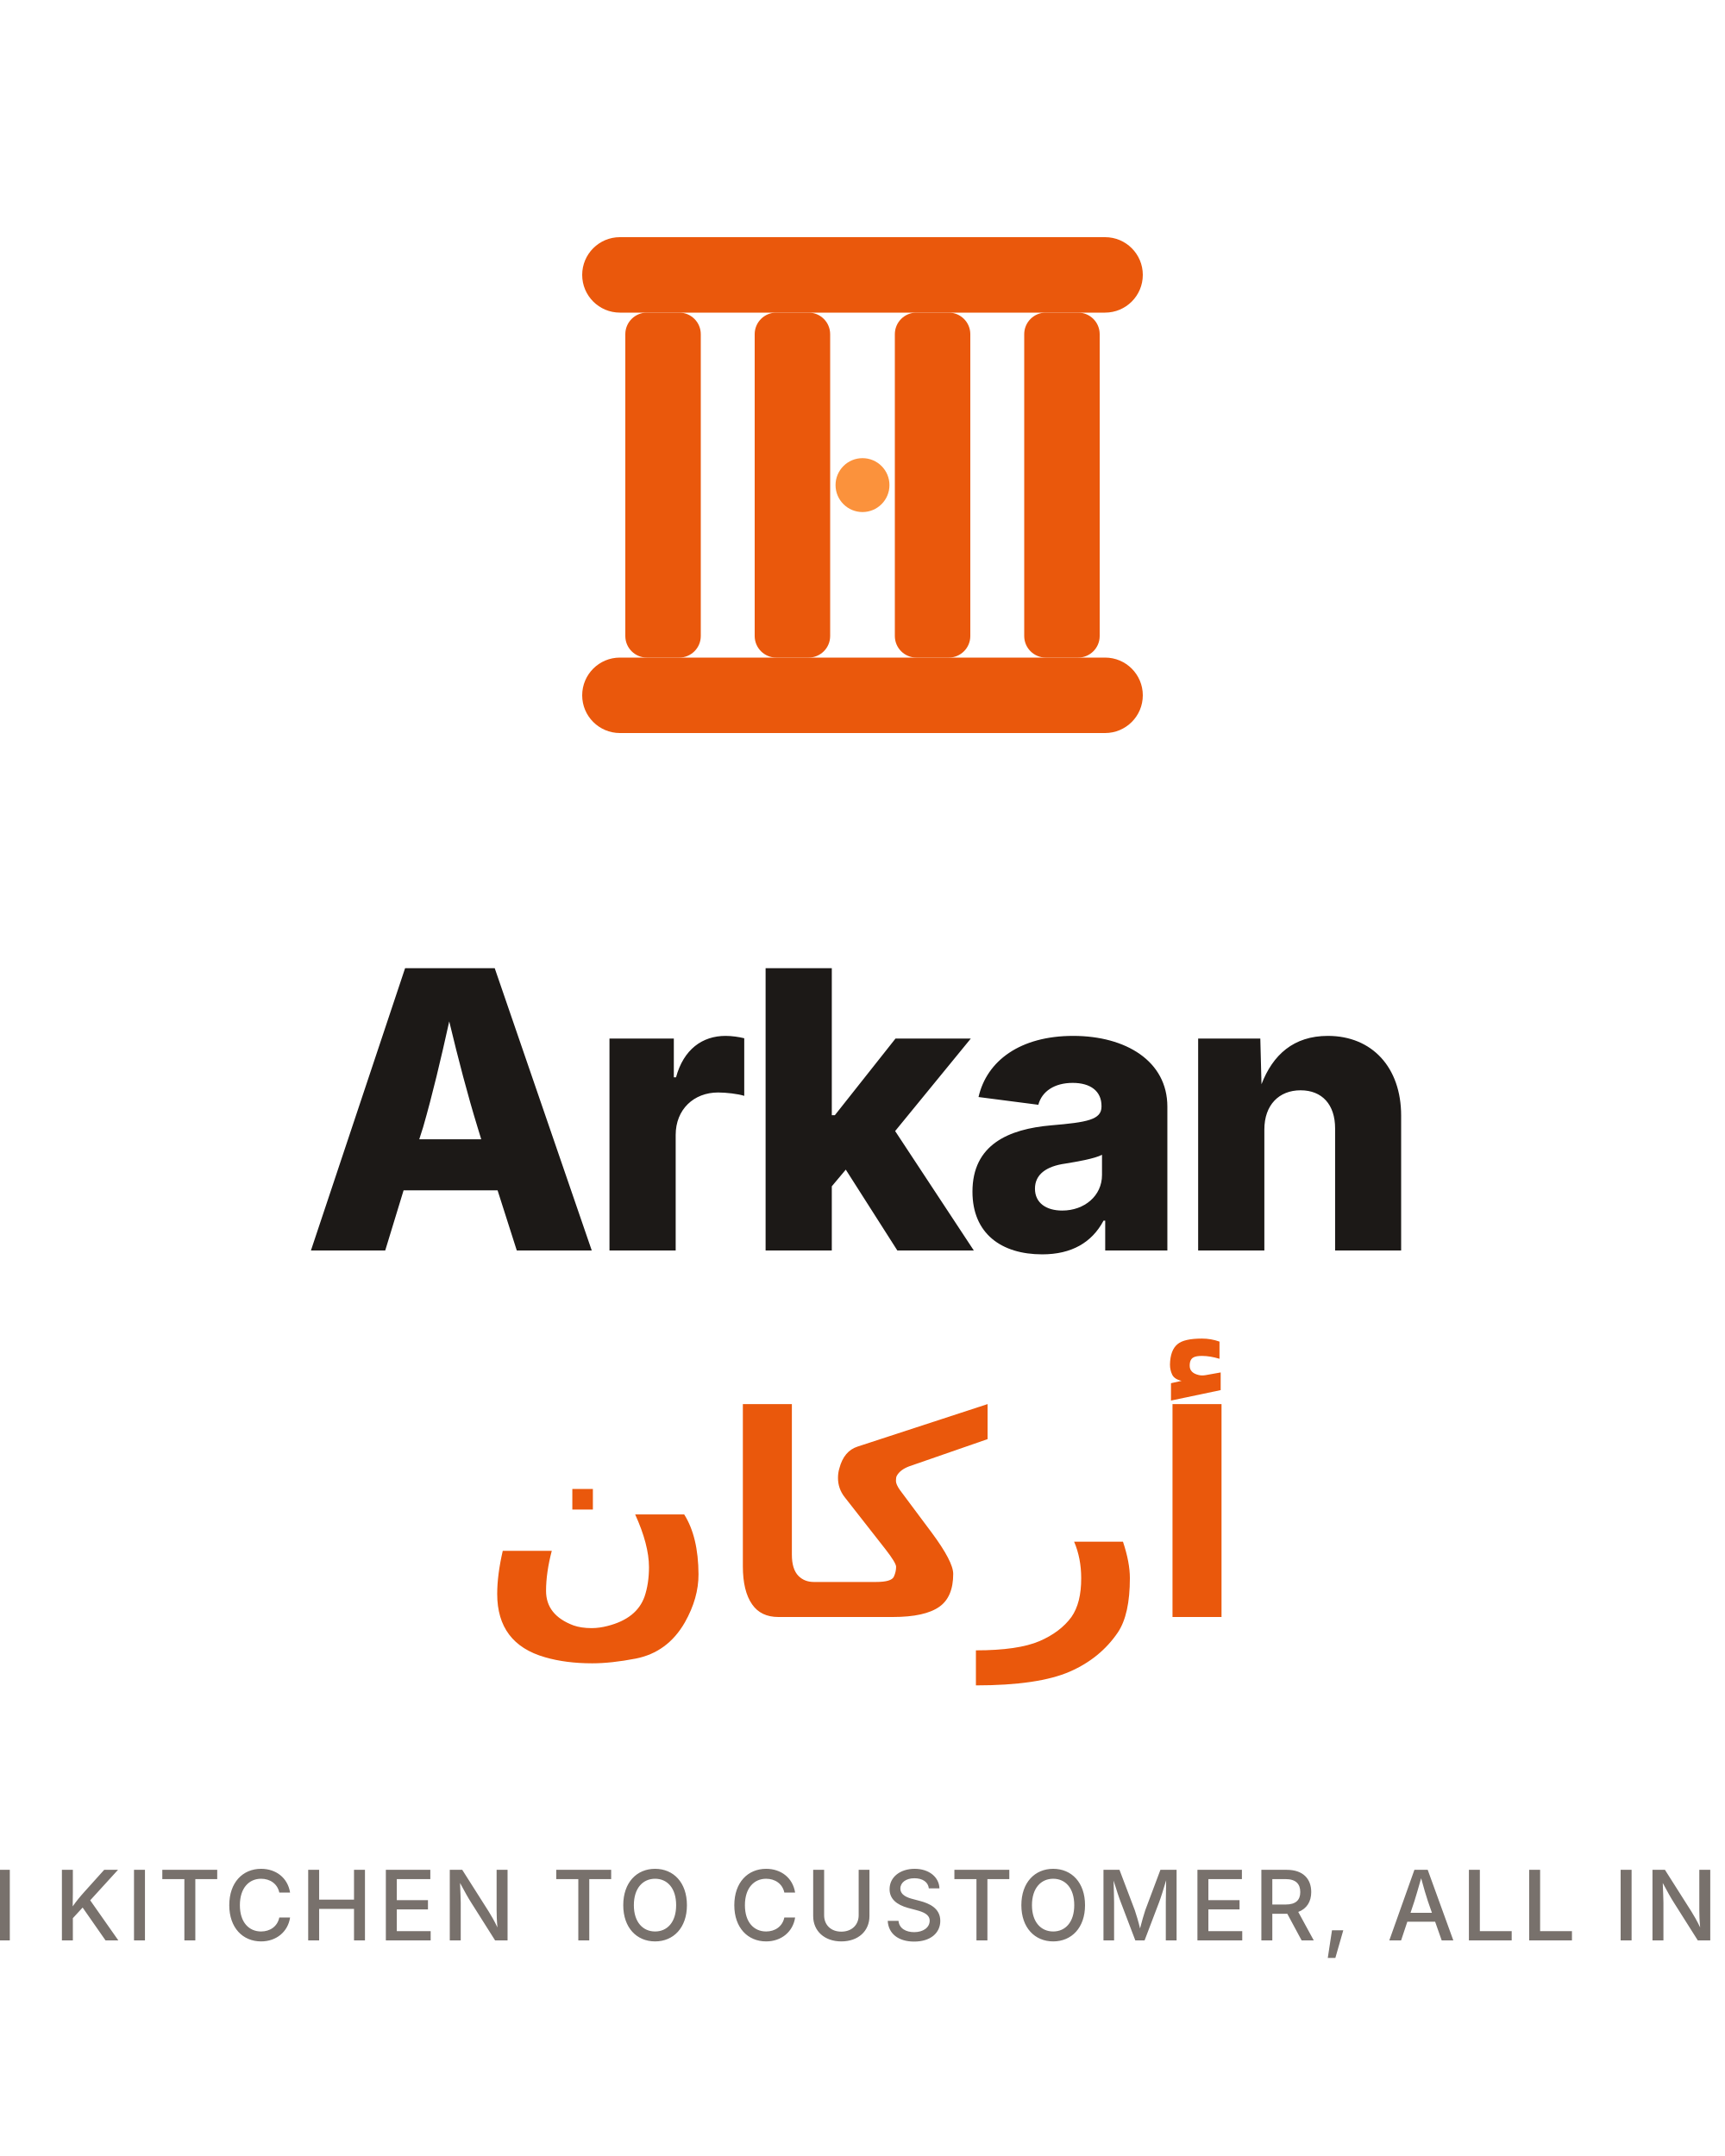
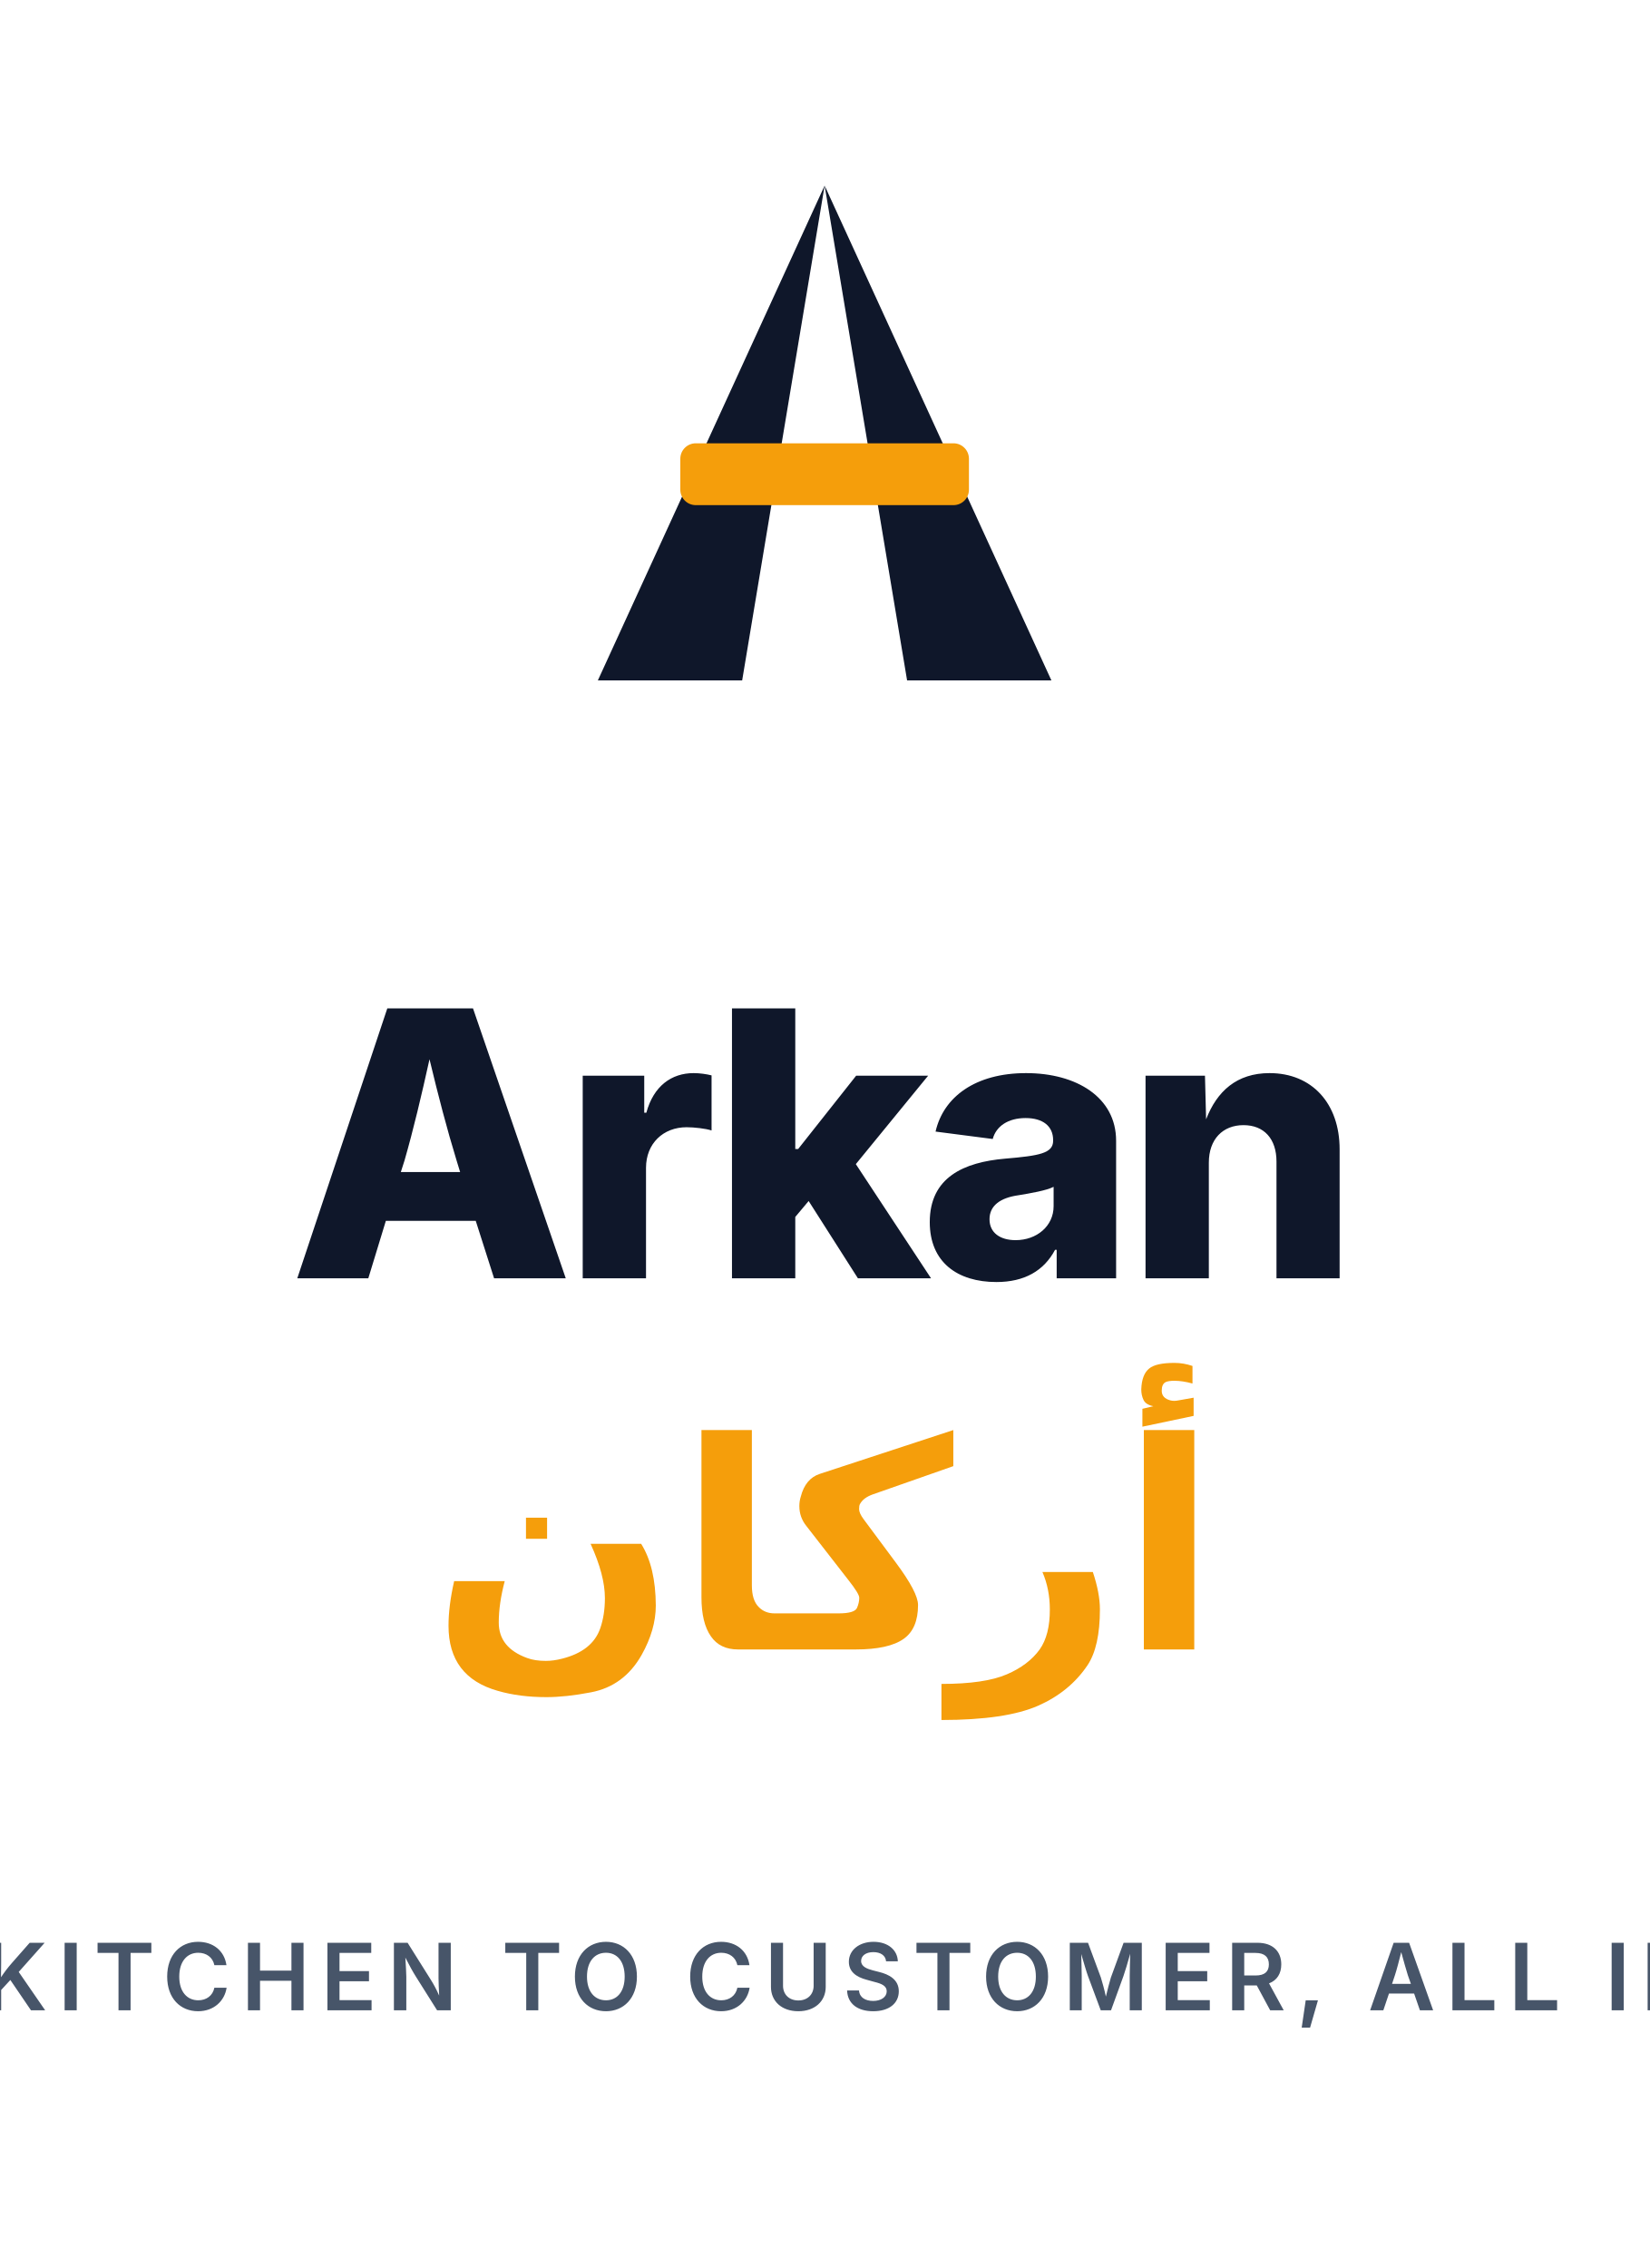
- <svg xmlns="http://www.w3.org/2000/svg" viewBox="0 0 160 200" fill="none" role="img" aria-label="Arkan">
-   <g transform="translate(48,8)">
-     <rect x="6" y="14" width="52" height="7" rx="3.5" fill="#ea580c" />
-     <rect x="10" y="21" width="7" height="32" rx="2" fill="#ea580c" />
-     <rect x="22" y="21" width="7" height="32" rx="2" fill="#ea580c" />
-     <rect x="35" y="21" width="7" height="32" rx="2" fill="#ea580c" />
-     <rect x="47" y="21" width="7" height="32" rx="2" fill="#ea580c" />
-     <rect x="6" y="53" width="52" height="7" rx="3.5" fill="#ea580c" />
-     <circle cx="32" cy="37" r="2.5" fill="#fb923c" />
+ <svg xmlns="http://www.w3.org/2000/svg" viewBox="0 0 160 220" fill="none" role="img" aria-label="Arkan أركان">
+   <g transform="translate(48,12)">
+     <path d="M 32 6 L 24 54 L 10 54 Z" fill="#0f172a" />
+     <path d="M 32 6 L 54 54 L 40 54 Z" fill="#0f172a" />
+     <rect x="18" y="31" width="28" height="6" rx="1.5" fill="#f59e0b" />
  </g>
-   <text x="80" y="116" text-anchor="middle" font-family="Inter, system-ui, sans-serif" font-size="36" font-weight="800" fill="#1c1917" letter-spacing="-1.2">Arkan</text>
-   <text x="80" y="150" text-anchor="middle" direction="rtl" font-family="'Cairo','Tajawal',system-ui,sans-serif" font-size="26" font-weight="700" fill="#ea580c">أركان</text>
-   <text x="80" y="180" text-anchor="middle" font-family="Inter, system-ui, sans-serif" font-size="9" font-weight="500" fill="#78716c" letter-spacing="0.5">
+   <text x="80" y="124" text-anchor="middle" font-family="Inter, system-ui, sans-serif" font-size="36" font-weight="800" fill="#0f172a" letter-spacing="-1.2">Arkan</text>
+   <text x="80" y="160" text-anchor="middle" direction="rtl" font-family="'Cairo','Tajawal',system-ui,sans-serif" font-size="28" font-weight="700" fill="#f59e0b">أركان</text>
+   <text x="80" y="195" text-anchor="middle" font-family="Inter, system-ui, sans-serif" font-size="9" font-weight="600" fill="#475569" letter-spacing="1">
    FROM KITCHEN TO CUSTOMER, ALL IN ONE.
  </text>
</svg>
